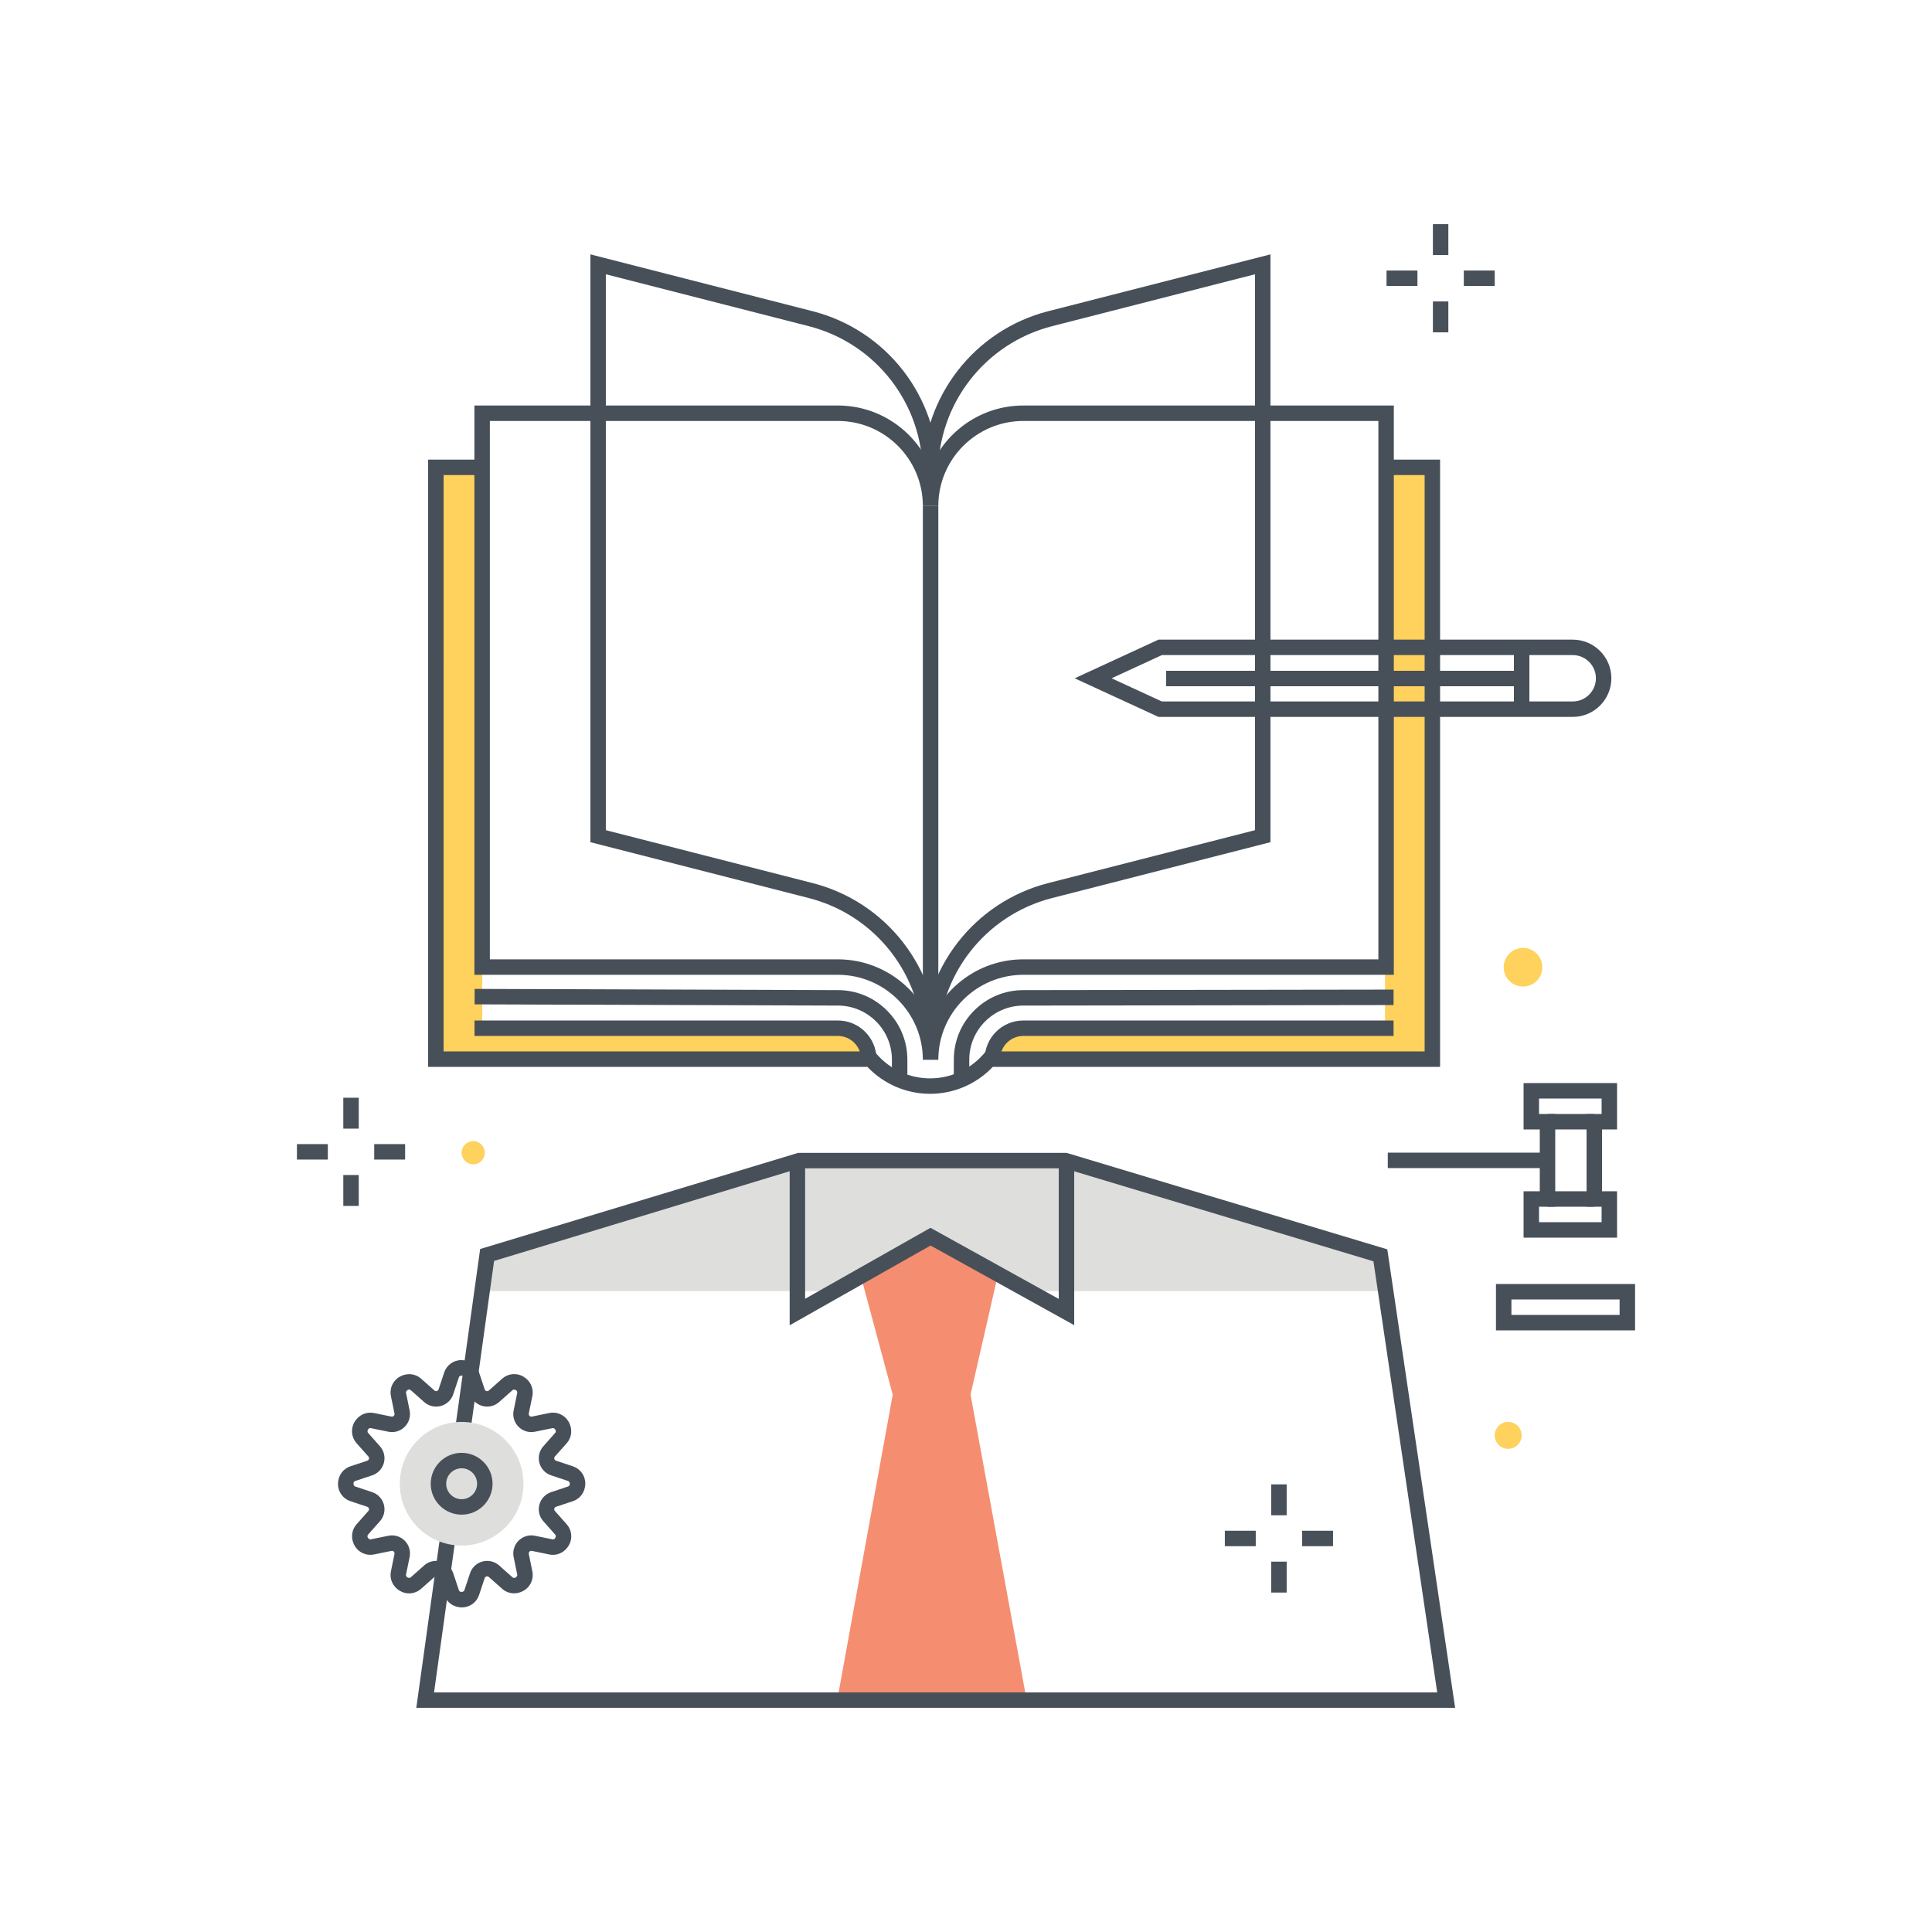
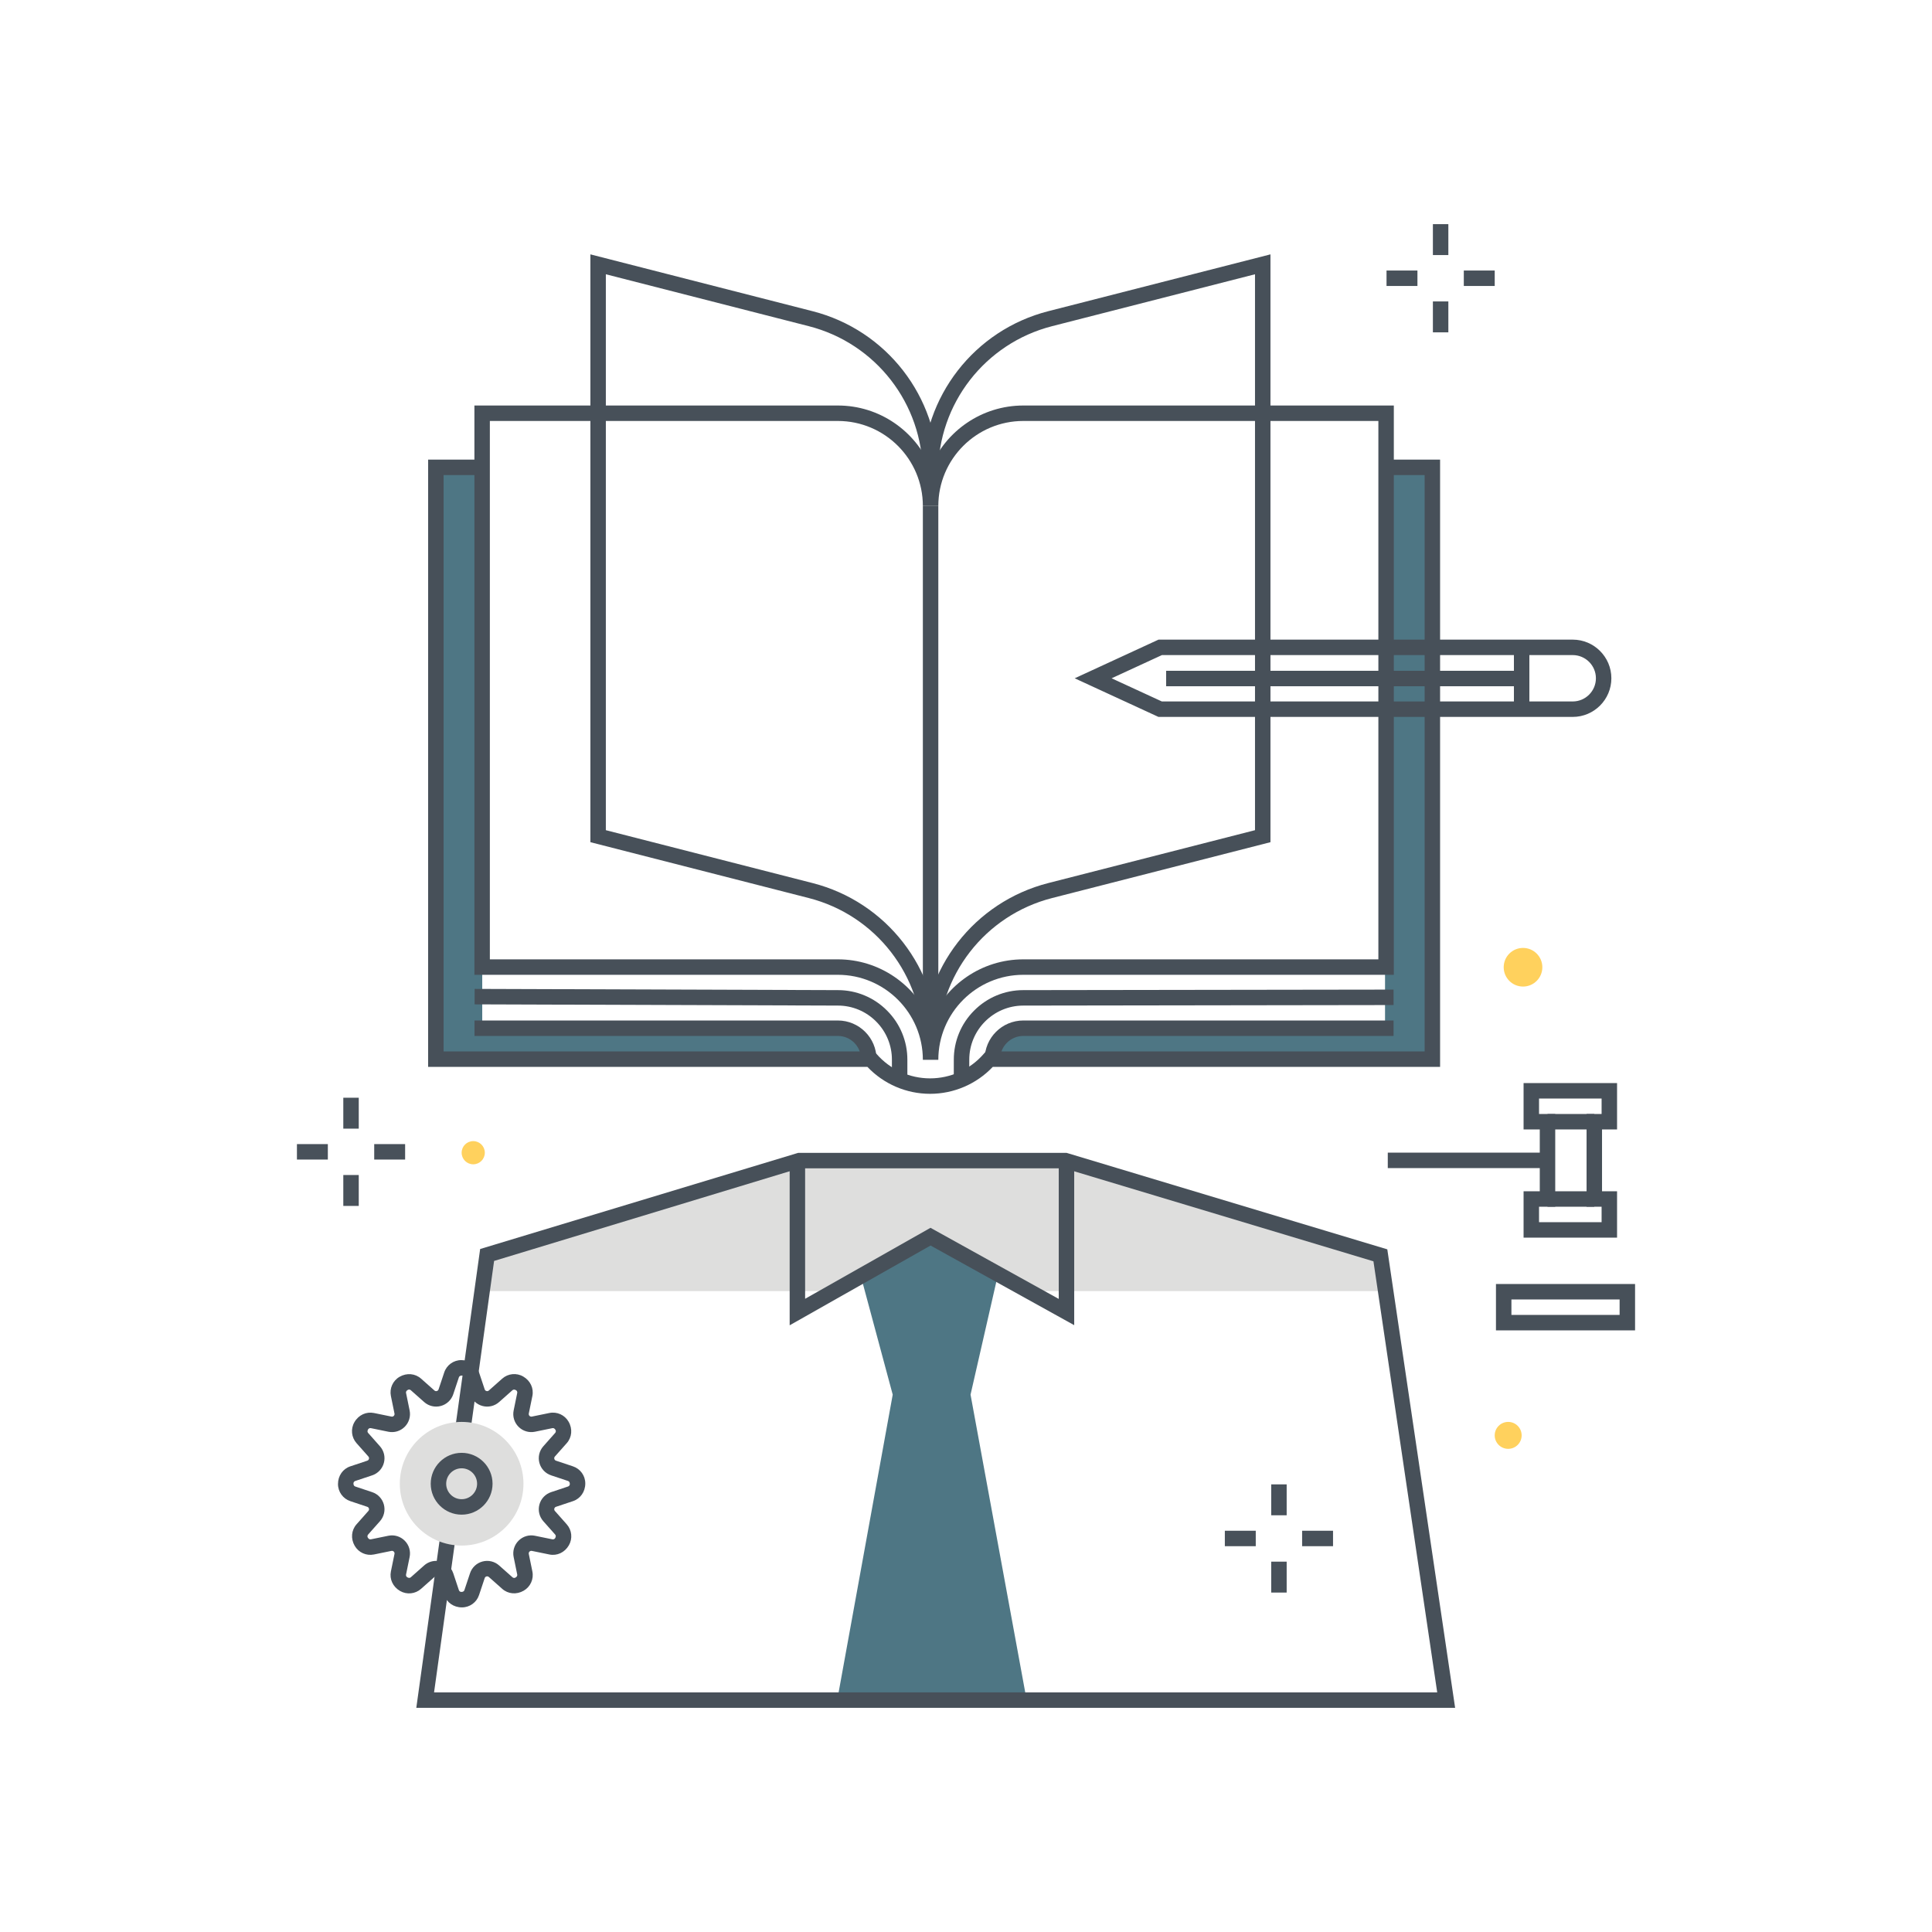
<svg xmlns="http://www.w3.org/2000/svg" width="250" height="250" viewBox="0 0 250 250">
  <g fill="none" fill-rule="evenodd">
    <path fill="#DEDEDD" d="M103.182 150.355v16.714h4.785l3.426-1.94-.062-.228 9.079-4.877 8.844 4.39-.104.456 3.965 2.199h4.886l.001-16.714-.001 16.714h41.303l-.685-4.63-40.743-12.256h-34.603l-40.239 12.209-.651 4.677h40.799v-16.714" />
    <path fill="#475059" d="M195.577 170.15h14v-2h-14v2zm-2 2h18v-6h-18v6zm5.573-14h8.097v-2h-1.945v-12h1.945v-2h-8.097v2h2.097v12h-2.097v2zm10.097 2H197.15v-6h2.097v-8h-2.097v-6h12.097v6h-1.945v8h1.945v6z" />
    <path fill="#475059" d="M200.247 146.15h6.055v-2h-6.055zM200.247 156.15h6.055v-2h-6.055zM179.578 151.151h20v-2h-20z" />
-     <path fill="#F58E70" d="M129.254 164.414l-3.666 16.052 7.261 39.528h-24.514l7.182-39.528-4.186-15.565 9.079-4.876 8.844 4.389" />
+     <path fill="#4E7684" d="M129.254 164.414l-3.666 16.052 7.261 39.528h-24.514l7.182-39.528-4.186-15.565 9.079-4.876 8.844 4.389" />
    <path fill="#475059" d="M56.167 218.995h129.808l-8.252-55.782-39.994-12.03h-34.308l-39.485 11.981-7.769 55.831zm132.126 2H53.869l8.263-59.374 41.141-12.438h34.75l.141.042 41.352 12.44 8.777 59.33z" />
    <path fill="#475059" d="M102.182 171.493v-21.138h2v17.708l16.223-9.185 16.597 9.202v-17.725h2v21.121l-18.588-10.305-18.232 10.322" />
-     <path fill="#FFD15D" d="M179.223 60.483v72.292h-46.93a4.125 4.125 0 0 0-4.125 4.125h52.555v-.75h4.5V60.483h-6m-66.68 76.417a4.124 4.124 0 0 0-4.125-4.125H62.401V60.483h-6v75.667h4.5v.75h51.642" />
+     <path fill="#4E7684" d="M179.223 60.483v72.292h-46.93a4.125 4.125 0 0 0-4.125 4.125h52.555v-.75h4.5V60.483h-6m-66.68 76.417a4.124 4.124 0 0 0-4.125-4.125H62.401V60.483h-6v75.667h4.5v.75h51.642" />
    <path fill="#475059" d="M117.413 140.15h-2v-3.011a6.95 6.95 0 0 0-2.041-4.954 6.95 6.95 0 0 0-4.943-2.063l-47.017-.159.007-2 47.016.159a8.93 8.93 0 0 1 6.354 2.652 8.937 8.937 0 0 1 2.624 6.367v3.009" />
    <path fill="#475059" d="M113.418 137.051h-2c0-1.654-1.345-3-3-3H61.402v-2h47.016c2.757 0 5 2.243 5 5m12 3.1l-2-.002.005-3.011a8.935 8.935 0 0 1 2.624-6.364 8.935 8.935 0 0 1 6.355-2.652l47.924-.069.003 2-47.923.069c-3.859.008-6.992 3.155-6.983 7.015l-.005 3.014" />
    <path fill="#475059" d="M129.418 137.051h-2c0-2.757 2.243-5 5-5h47.909v2h-47.909c-1.654 0-3 1.346-3 3" />
    <path fill="#475059" d="M120.352 141.54h-.002a11.175 11.175 0 0 1-8.11-3.489H55.399l.002-78.578h7v2h-5l-.002 74.578h55.737l.299.343a9.174 9.174 0 0 0 6.915 3.146h.002a9.185 9.185 0 0 0 6.921-3.146l.299-.343h56.775V61.473h-5v-2h7v78.578h-57.879a11.182 11.182 0 0 1-8.116 3.489" />
    <path fill="#475059" d="M63.387 124.139h45.031c5.397 0 10.037 3.307 12 8 1.963-4.693 6.603-8 12-8h45.943V54.473h-45.943c-6.065 0-11 4.935-11 11h-2c0-6.065-4.934-11-11-11H63.387v69.666zm58.031 13h-2c0-6.065-4.934-11-11-11h-47.03V52.473h47.03c5.397 0 10.037 3.307 12 8 1.963-4.693 6.603-8 12-8h47.943v73.666h-47.943c-6.065 0-11 4.935-11 11z" />
    <path fill="#475059" d="M119.418 133.139h2V65.473h-2z" />
    <path fill="#475059" d="M121.396 135.201h-2a19.598 19.598 0 0 0-14.749-18.996l-28.251-7.227V32.914l28.747 7.353a21.596 21.596 0 0 1 16.253 20.934h-2a19.598 19.598 0 0 0-14.749-18.996L78.396 35.49v71.935l26.747 6.842a21.596 21.596 0 0 1 16.253 20.934" />
    <path fill="#475059" d="M121.397 135.201h-2a21.596 21.596 0 0 1 16.253-20.934l26.747-6.842V35.49l-26.251 6.715a19.598 19.598 0 0 0-14.749 18.996h-2a21.596 21.596 0 0 1 16.253-20.934l28.747-7.353v76.064l-28.251 7.227a19.598 19.598 0 0 0-14.749 18.996" />
    <path fill="#475059" d="M143.841 87.771l6.506 2.999 53.163-.002c1.654 0 3-1.346 3-3s-1.346-3-3-3l-53.163.002-6.506 3.001zm6.067 4.999l-10.843-4.999 10.842-5.001 53.603-.002c2.757 0 5 2.243 5 5s-2.243 5-5 5l-53.602.002z" />
    <path fill="#475059" d="M195.901 91.367l-.001-7.598h2l.001 7.598h-2" />
    <path fill="#475059" d="M150.896 88.799v-2l46.004-.002v2l-46.004.002" />
    <path fill="#DEDEDD" d="M67.736 191.995a8 8 0 0 1-8 8 8 8 0 0 1-8-8 8 8 0 1 1 16 0" />
    <path fill="#475059" d="M56.433 201.978a2.329 2.329 0 0 1 2.217 1.597l.73 2.192a.333.333 0 0 0 .317.229c.221 0 .349-.092.394-.229l.731-2.192a2.33 2.33 0 0 1 1.61-1.517 2.325 2.325 0 0 1 2.153.509l1.729 1.533a.332.332 0 0 0 .388.039c.192-.111.256-.254.227-.394l-.463-2.265a2.323 2.323 0 0 1 .637-2.118 2.326 2.326 0 0 1 2.118-.636l2.263.463a.344.344 0 0 0 .357-.16c.11-.192.094-.348-.001-.456l-1.534-1.728a2.328 2.328 0 0 1-.507-2.155 2.327 2.327 0 0 1 1.517-1.608l2.191-.731a.334.334 0 0 0 .229-.317c0-.221-.092-.348-.228-.393l-.001-.001-2.192-.731a2.329 2.329 0 0 1-1.517-1.611 2.324 2.324 0 0 1 .508-2.151l1.534-1.73a.335.335 0 0 0 .04-.388c-.112-.193-.257-.26-.397-.227l-2.263.463a2.328 2.328 0 0 1-2.119-.637 2.326 2.326 0 0 1-.635-2.117l.463-2.264a.333.333 0 0 0-.16-.357c-.191-.11-.347-.095-.456.001l-1.728 1.533a2.32 2.32 0 0 1-2.154.508 2.323 2.323 0 0 1-1.609-1.515l-.731-2.193a.332.332 0 0 0-.317-.228c-.221 0-.349.091-.394.228l-.73 2.193a2.327 2.327 0 0 1-1.61 1.515 2.32 2.32 0 0 1-2.153-.508l-1.73-1.533a.33.33 0 0 0-.388-.039c-.192.11-.256.253-.227.394l.463 2.265c.158.77-.08 1.562-.635 2.117a2.326 2.326 0 0 1-2.119.637l-2.264-.464a.344.344 0 0 0-.356.16c-.111.193-.095.348.001.456l1.533 1.73c.522.588.712 1.393.508 2.151a2.326 2.326 0 0 1-1.516 1.611l-2.193.731a.333.333 0 0 0-.228.317c0 .221.091.348.228.394l2.193.732a2.326 2.326 0 0 1 1.516 1.607c.204.76.014 1.565-.508 2.154l-1.534 1.73a.335.335 0 0 0-.039.389c.111.191.254.251.395.226l2.264-.463a2.322 2.322 0 0 1 2.117.636c.557.555.795 1.347.637 2.118l-.463 2.264a.333.333 0 0 0 .16.356c.191.112.348.096.456 0l1.728-1.533a2.327 2.327 0 0 1 1.547-.589zm3.341 6.018c-1.083 0-1.973-.642-2.291-1.596l-.731-2.192a.324.324 0 0 0-.23-.218.328.328 0 0 0-.308.073l-1.729 1.533a2.333 2.333 0 0 1-2.716.276c-.938-.542-1.388-1.543-1.186-2.53l.463-2.262a.33.33 0 0 0-.091-.304.33.33 0 0 0-.302-.091l-2.266.463a2.329 2.329 0 0 1-2.488-1.119c-.542-.939-.432-2.03.235-2.782l1.534-1.73a.327.327 0 0 0 .073-.309.322.322 0 0 0-.216-.228l-2.194-.732a2.33 2.33 0 0 1-1.595-2.214c0-1.085.642-1.975 1.597-2.291l2.191-.731c.149-.05.2-.166.217-.231a.328.328 0 0 0-.072-.308l-1.534-1.729a2.33 2.33 0 0 1-.275-2.715c.54-.938 1.539-1.386 2.526-1.188l2.266.465a.318.318 0 0 0 .303-.092.323.323 0 0 0 .091-.302l-.463-2.265a2.33 2.33 0 0 1 1.119-2.489c.938-.54 2.03-.431 2.782.237l1.73 1.533a.32.32 0 0 0 .308.072.32.32 0 0 0 .23-.216l.731-2.193a2.33 2.33 0 0 1 2.214-1.595c1.084 0 1.973.641 2.291 1.595l.731 2.193a.32.32 0 0 0 .23.216.322.322 0 0 0 .309-.072l1.729-1.533a2.328 2.328 0 0 1 2.715-.275c.938.541 1.389 1.542 1.186 2.528l-.463 2.264a.336.336 0 0 0 .395.394l2.263-.464a2.328 2.328 0 0 1 2.49 1.121c.542.937.431 2.028-.236 2.781l-1.535 1.729a.328.328 0 0 0-.072.308.326.326 0 0 0 .218.231l2.192.732a2.328 2.328 0 0 1 1.596 2.213c0 1.083-.642 1.973-1.596 2.291l-2.192.731a.325.325 0 0 0-.218.23.328.328 0 0 0 .073.309l1.533 1.728c.668.753.778 1.844.276 2.715-.542.94-1.543 1.391-2.529 1.187l-2.263-.463a.337.337 0 0 0-.304.091.33.33 0 0 0-.091.304l.463 2.263a2.33 2.33 0 0 1-1.119 2.49c-.939.542-2.029.432-2.782-.237l-1.729-1.533a.327.327 0 0 0-.308-.073.323.323 0 0 0-.231.218l-.731 2.192a2.33 2.33 0 0 1-2.214 1.596z" />
    <path fill="#475059" d="M59.736 189.996c-1.103 0-2 .897-2 2 0 1.102.897 2 2 2s2-.898 2-2c0-1.103-.897-2-2-2zm0 6c-2.206 0-4-1.794-4-4s1.794-4 4-4c2.205 0 4 1.794 4 4s-1.795 4-4 4z" />
    <path fill="#48515A" d="M185.416 33.005h2v-4h-2zM185.416 43.005h2v-4h-2zM189.416 37.005h4v-2h-4zM179.416 37.005h4v-2h-4zM44.423 146.046h2v-4h-2zM44.423 156.046h2v-4h-2zM48.423 150.046h4v-2h-4zM38.423 150.046h4v-2h-4zM164.494 196.077h2v-4h-2zM164.494 206.077h2v-4h-2zM168.494 200.077h4v-2h-4zM158.494 200.077h4v-2h-4z" />
    <path fill="#FFD15D" d="M196.901 185.738a1.743 1.743 0 1 1-3.486-.002 1.743 1.743 0 0 1 3.486.002M62.736 149.16a1.5 1.5 0 1 1-3 0 1.5 1.5 0 0 1 3 0m136.842-23.999a2.5 2.5 0 1 1-5 0 2.5 2.5 0 0 1 5 0" />
  </g>
</svg>
